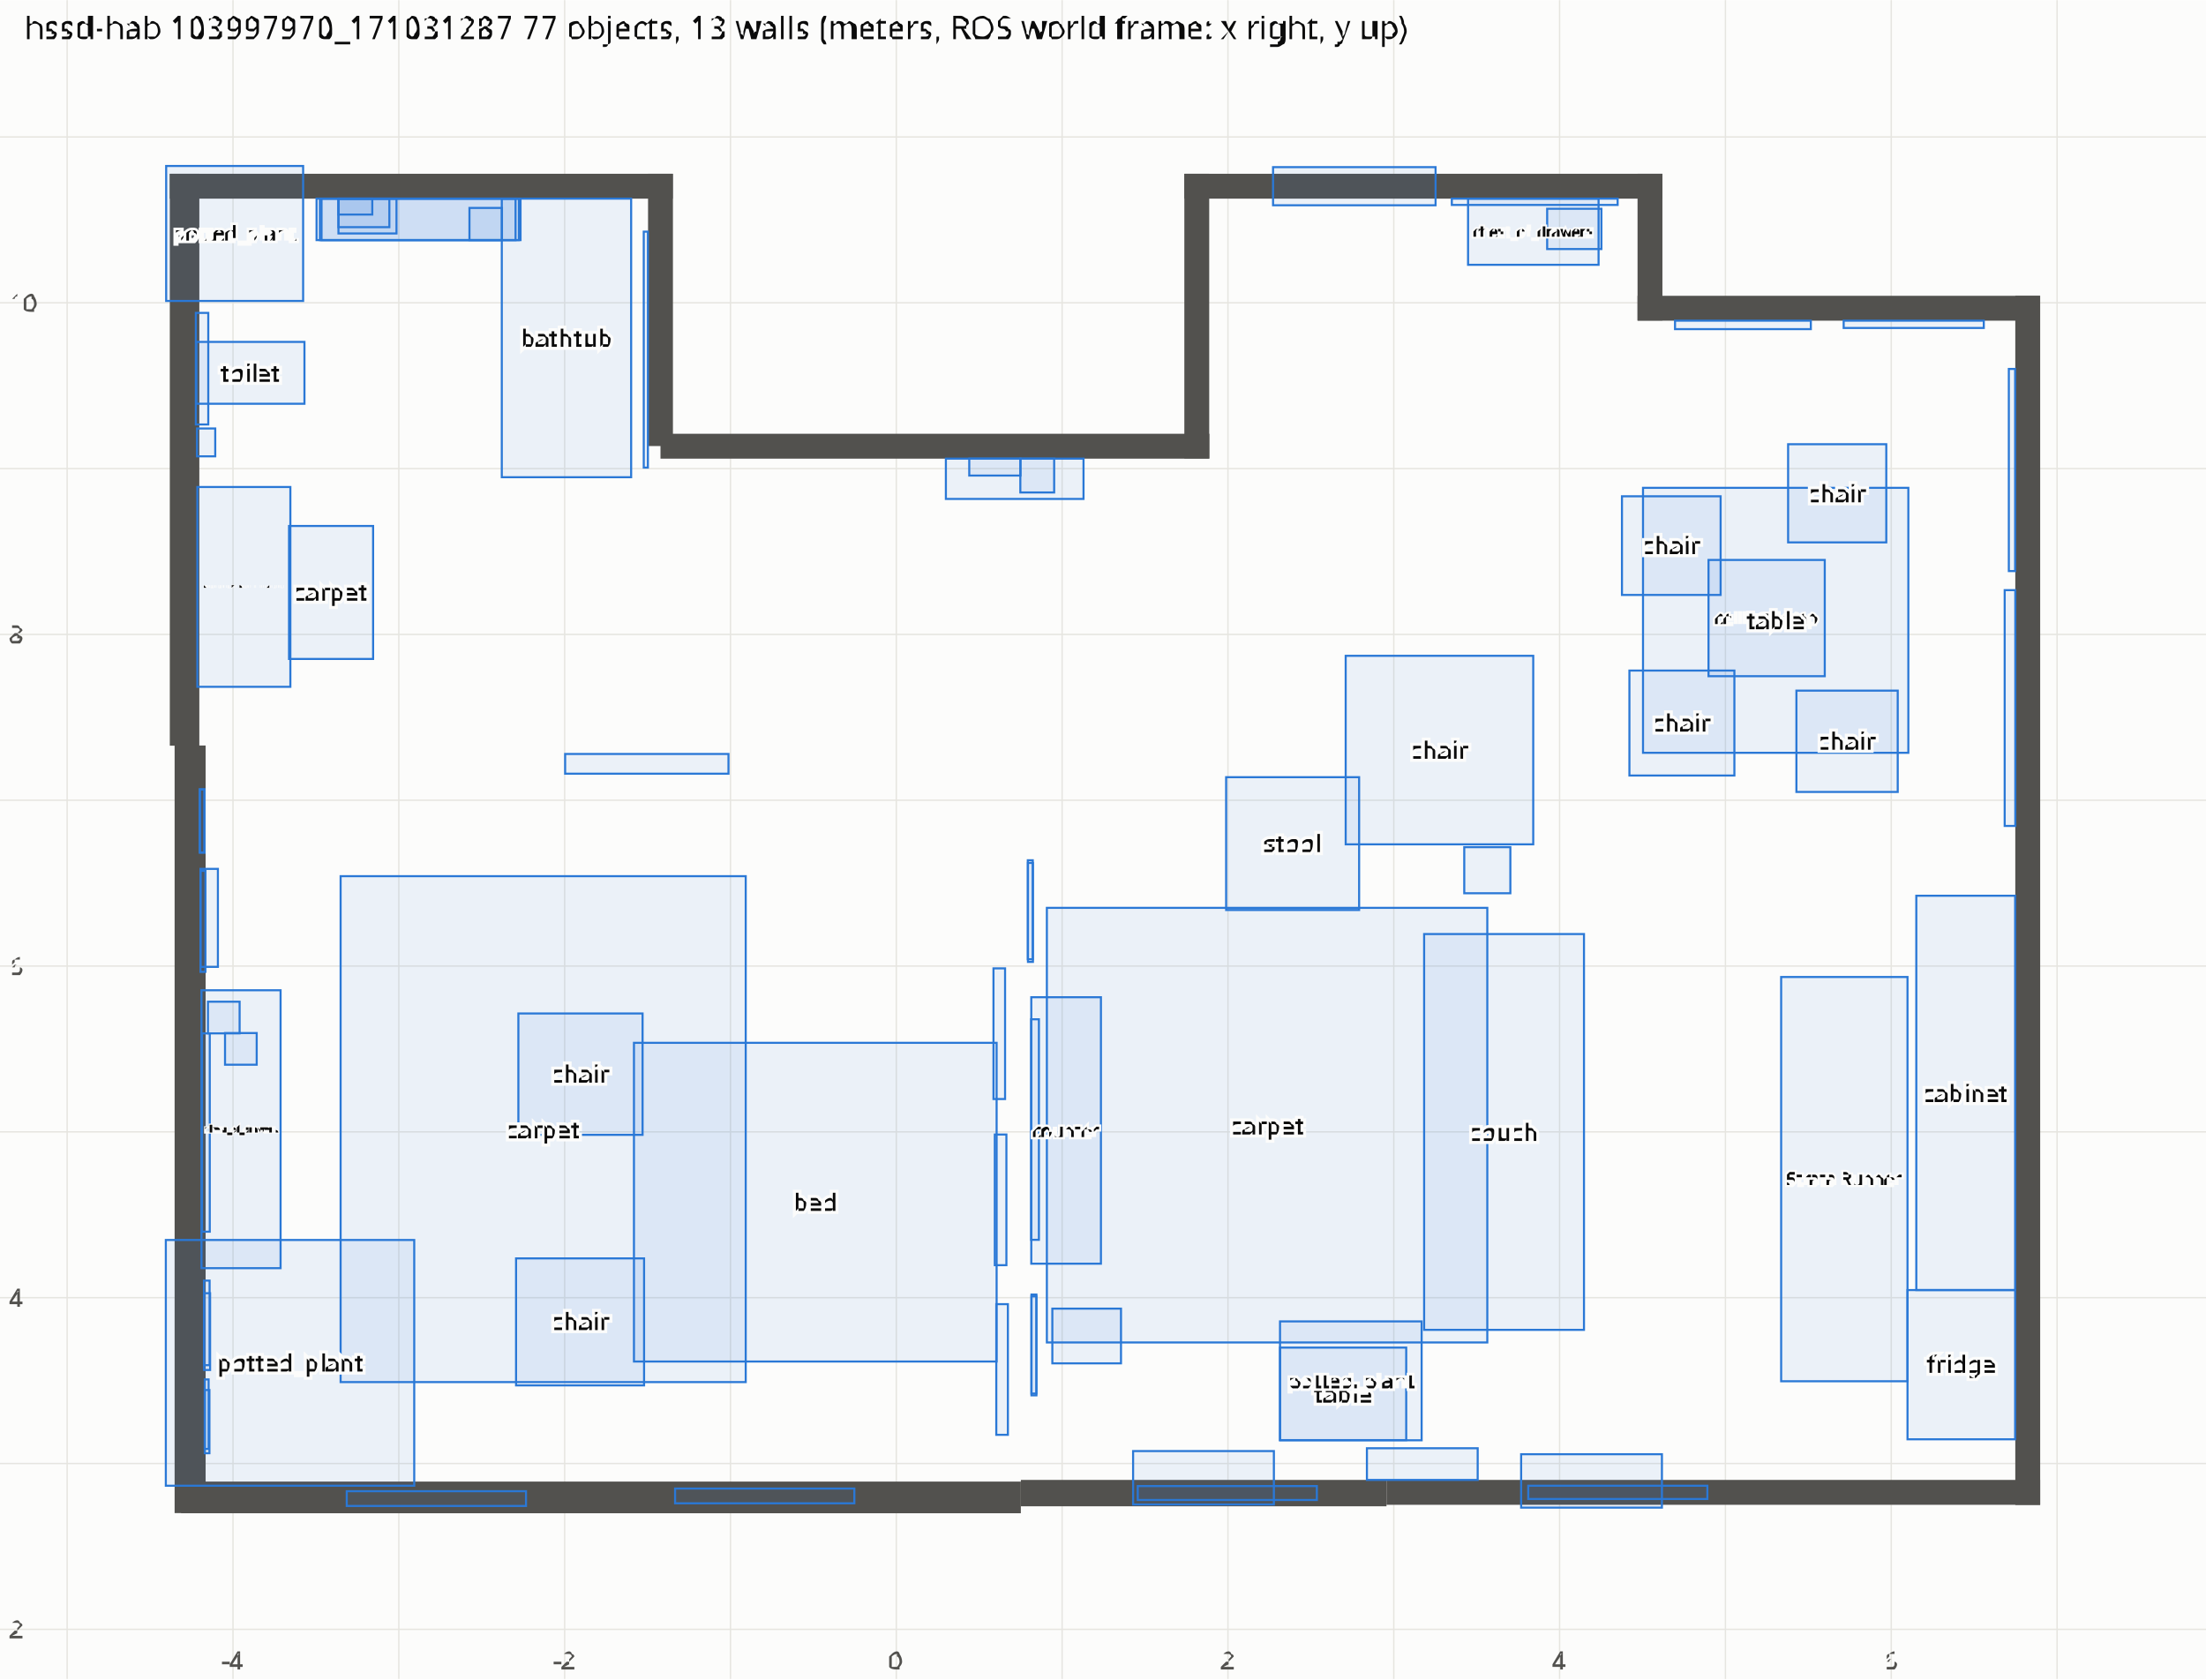
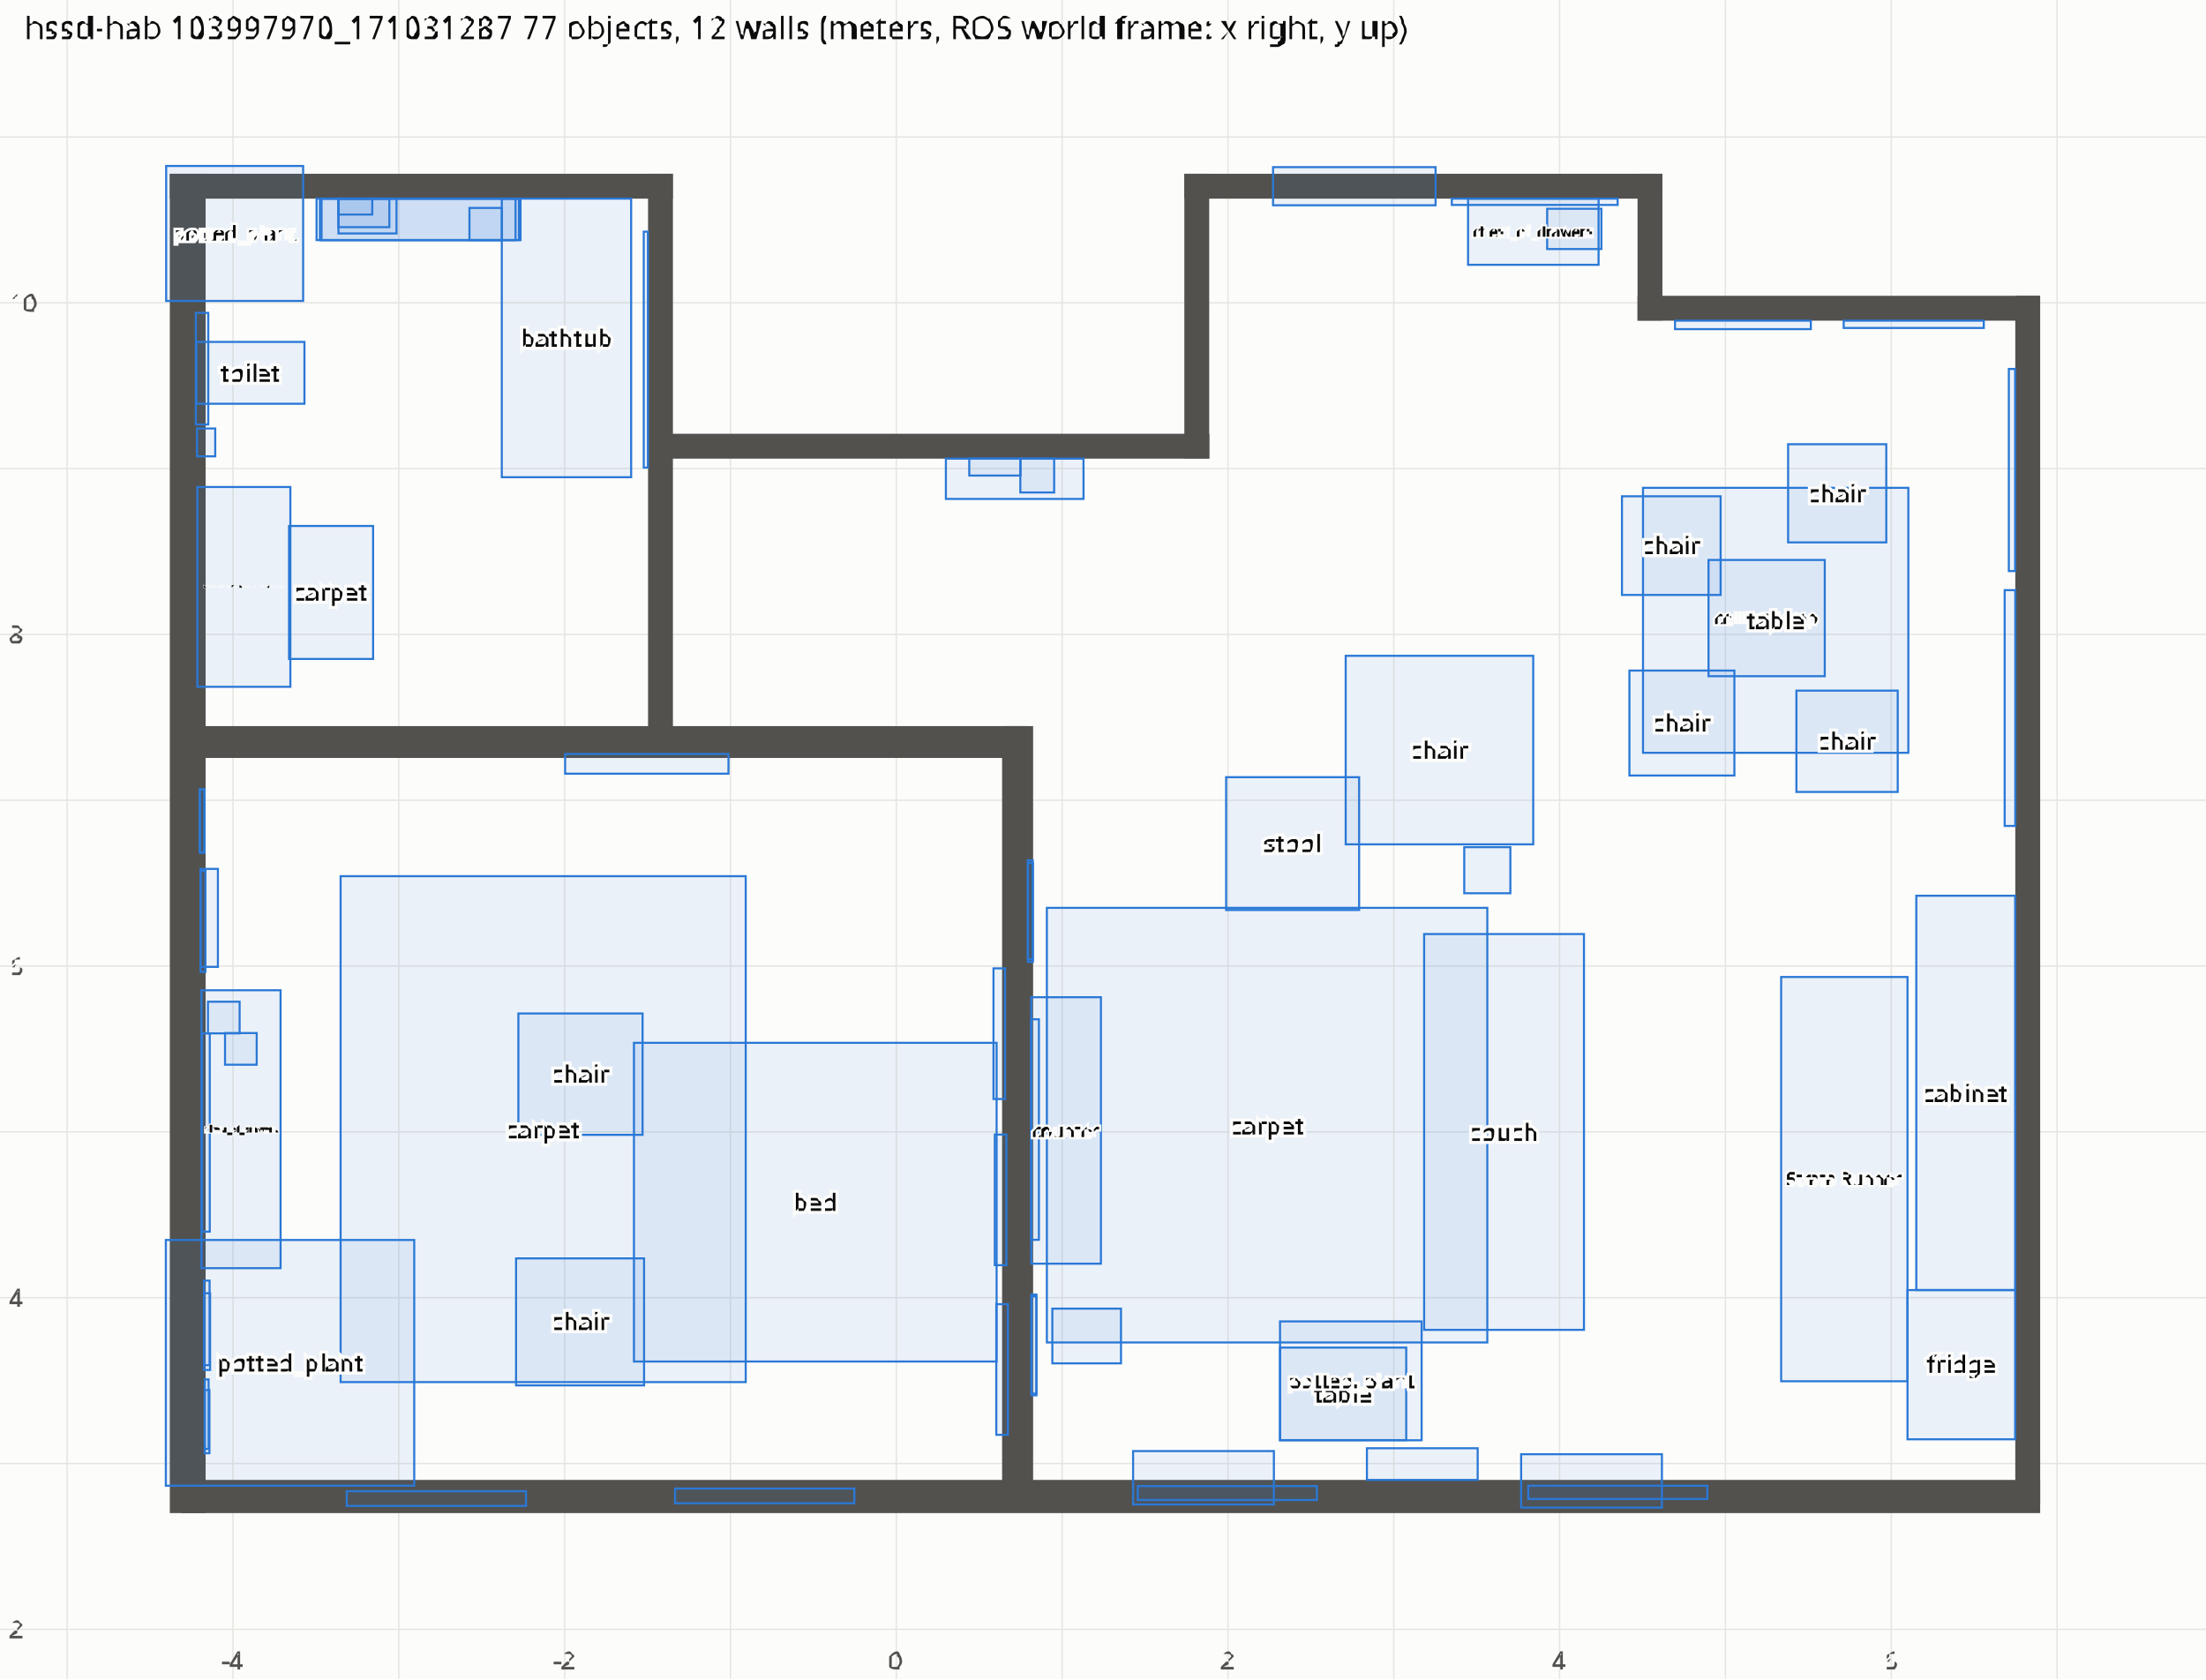
<svg xmlns="http://www.w3.org/2000/svg" width="1600" height="1218" viewBox="-5.405 -11.825 13.303 10.125" font-family="sans-serif">
  <rect x="-5.405" y="-11.825" width="13.303" height="10.125" fill="#fcfcfb" />
  <line x1="-6" y1="-11.825" x2="-6" y2="-1.701" stroke="#e6e5e0" stroke-width="1" vector-effect="non-scaling-stroke" />
  <text x="-6" y="-1.760" font-size="0.148" fill="#52514e" text-anchor="middle">-6</text>
  <line x1="-5" y1="-11.825" x2="-5" y2="-1.701" stroke="#e6e5e0" stroke-width="1" vector-effect="non-scaling-stroke" />
  <line x1="-4" y1="-11.825" x2="-4" y2="-1.701" stroke="#e6e5e0" stroke-width="1" vector-effect="non-scaling-stroke" />
  <text x="-4" y="-1.760" font-size="0.148" fill="#52514e" text-anchor="middle">-4</text>
  <line x1="-3" y1="-11.825" x2="-3" y2="-1.701" stroke="#e6e5e0" stroke-width="1" vector-effect="non-scaling-stroke" />
  <line x1="-2" y1="-11.825" x2="-2" y2="-1.701" stroke="#e6e5e0" stroke-width="1" vector-effect="non-scaling-stroke" />
  <text x="-2" y="-1.760" font-size="0.148" fill="#52514e" text-anchor="middle">-2</text>
  <line x1="-1" y1="-11.825" x2="-1" y2="-1.701" stroke="#e6e5e0" stroke-width="1" vector-effect="non-scaling-stroke" />
  <line x1="0" y1="-11.825" x2="0" y2="-1.701" stroke="#e6e5e0" stroke-width="1" vector-effect="non-scaling-stroke" />
  <text x="0" y="-1.760" font-size="0.148" fill="#52514e" text-anchor="middle">0</text>
  <line x1="1" y1="-11.825" x2="1" y2="-1.701" stroke="#e6e5e0" stroke-width="1" vector-effect="non-scaling-stroke" />
  <line x1="2" y1="-11.825" x2="2" y2="-1.701" stroke="#e6e5e0" stroke-width="1" vector-effect="non-scaling-stroke" />
  <text x="2" y="-1.760" font-size="0.148" fill="#52514e" text-anchor="middle">2</text>
  <line x1="3" y1="-11.825" x2="3" y2="-1.701" stroke="#e6e5e0" stroke-width="1" vector-effect="non-scaling-stroke" />
  <line x1="4" y1="-11.825" x2="4" y2="-1.701" stroke="#e6e5e0" stroke-width="1" vector-effect="non-scaling-stroke" />
  <text x="4" y="-1.760" font-size="0.148" fill="#52514e" text-anchor="middle">4</text>
  <line x1="5" y1="-11.825" x2="5" y2="-1.701" stroke="#e6e5e0" stroke-width="1" vector-effect="non-scaling-stroke" />
  <line x1="6" y1="-11.825" x2="6" y2="-1.701" stroke="#e6e5e0" stroke-width="1" vector-effect="non-scaling-stroke" />
  <text x="6" y="-1.760" font-size="0.148" fill="#52514e" text-anchor="middle">6</text>
  <line x1="7" y1="-11.825" x2="7" y2="-1.701" stroke="#e6e5e0" stroke-width="1" vector-effect="non-scaling-stroke" />
  <line x1="8" y1="-11.825" x2="8" y2="-1.701" stroke="#e6e5e0" stroke-width="1" vector-effect="non-scaling-stroke" />
  <text x="8" y="-1.760" font-size="0.148" fill="#52514e" text-anchor="middle">8</text>
  <line x1="-5.405" y1="0" x2="7.898" y2="0" stroke="#e6e5e0" stroke-width="1" vector-effect="non-scaling-stroke" />
  <text x="-5.346" y="0.052" font-size="0.148" fill="#52514e">0</text>
  <line x1="-5.405" y1="-1" x2="7.898" y2="-1" stroke="#e6e5e0" stroke-width="1" vector-effect="non-scaling-stroke" />
  <line x1="-5.405" y1="-2" x2="7.898" y2="-2" stroke="#e6e5e0" stroke-width="1" vector-effect="non-scaling-stroke" />
  <text x="-5.346" y="-1.948" font-size="0.148" fill="#52514e">2</text>
  <line x1="-5.405" y1="-3" x2="7.898" y2="-3" stroke="#e6e5e0" stroke-width="1" vector-effect="non-scaling-stroke" />
  <line x1="-5.405" y1="-4" x2="7.898" y2="-4" stroke="#e6e5e0" stroke-width="1" vector-effect="non-scaling-stroke" />
  <text x="-5.346" y="-3.948" font-size="0.148" fill="#52514e">4</text>
  <line x1="-5.405" y1="-5" x2="7.898" y2="-5" stroke="#e6e5e0" stroke-width="1" vector-effect="non-scaling-stroke" />
  <line x1="-5.405" y1="-6" x2="7.898" y2="-6" stroke="#e6e5e0" stroke-width="1" vector-effect="non-scaling-stroke" />
  <text x="-5.346" y="-5.948" font-size="0.148" fill="#52514e">6</text>
  <line x1="-5.405" y1="-7" x2="7.898" y2="-7" stroke="#e6e5e0" stroke-width="1" vector-effect="non-scaling-stroke" />
  <line x1="-5.405" y1="-8" x2="7.898" y2="-8" stroke="#e6e5e0" stroke-width="1" vector-effect="non-scaling-stroke" />
  <text x="-5.346" y="-7.948" font-size="0.148" fill="#52514e">8</text>
  <line x1="-5.405" y1="-9" x2="7.898" y2="-9" stroke="#e6e5e0" stroke-width="1" vector-effect="non-scaling-stroke" />
  <line x1="-5.405" y1="-10" x2="7.898" y2="-10" stroke="#e6e5e0" stroke-width="1" vector-effect="non-scaling-stroke" />
  <text x="-5.346" y="-9.948" font-size="0.148" fill="#52514e">10</text>
  <line x1="-5.405" y1="-11" x2="7.898" y2="-11" stroke="#e6e5e0" stroke-width="1" vector-effect="non-scaling-stroke" />
  <line x1="-5.405" y1="-12" x2="7.898" y2="-12" stroke="#e6e5e0" stroke-width="1" vector-effect="non-scaling-stroke" />
  <text x="-5.346" y="-11.948" font-size="0.148" fill="#52514e">12</text>
+   <rect x="-4.381" y="-10.778" width="0.216" height="8.077" fill="#52514e" />
+   <rect x="-4.381" y="-10.778" width="3.033" height="0.150" fill="#52514e" />
+   <rect x="-4.313" y="-2.901" width="11.211" height="0.200" fill="#52514e" />
+   <rect x="-4.277" y="-7.447" width="5.064" height="0.192" fill="#52514e" />
+   <rect x="-1.497" y="-10.778" width="0.150" height="3.424" fill="#52514e" />
+   <rect x="-1.422" y="-9.210" width="3.310" height="0.150" fill="#52514e" />
+   <rect x="0.638" y="-7.447" width="0.187" height="4.630" fill="#52514e" />
+   <rect x="1.737" y="-10.778" width="0.150" height="1.717" fill="#52514e" />
  <rect x="1.737" y="-10.778" width="2.883" height="0.150" fill="#52514e" />
+   <rect x="4.470" y="-10.042" width="2.427" height="0.150" fill="#52514e" />
  <rect x="4.470" y="-10.778" width="0.150" height="0.885" fill="#52514e" />
-   <rect x="-4.381" y="-10.778" width="3.033" height="0.150" fill="#52514e" />
-   <rect x="-1.497" y="-10.778" width="0.150" height="1.642" fill="#52514e" />
-   <rect x="-4.381" y="-10.778" width="0.178" height="3.449" fill="#52514e" />
-   <rect x="-4.352" y="-7.330" width="0.187" height="4.629" fill="#52514e" />
-   <rect x="4.470" y="-10.042" width="2.427" height="0.150" fill="#52514e" />
  <rect x="6.748" y="-10.042" width="0.150" height="7.292" fill="#52514e" />
-   <rect x="1.737" y="-10.778" width="0.150" height="1.717" fill="#52514e" />
-   <rect x="2.956" y="-2.901" width="3.942" height="0.150" fill="#52514e" />
-   <rect x="-4.313" y="-2.891" width="5.064" height="0.191" fill="#52514e" />
-   <rect x="0.751" y="-2.901" width="2.205" height="0.159" fill="#52514e" />
-   <rect x="-1.422" y="-9.210" width="3.310" height="0.150" fill="#52514e" />
  <rect x="5.336" y="-5.934" width="0.762" height="2.438" fill="#2a78d6" fill-opacity="0.08" stroke="#2a78d6" stroke-width="1.5" vector-effect="non-scaling-stroke" />
  <rect x="6.151" y="-6.424" width="0.596" height="2.378" fill="#2a78d6" fill-opacity="0.08" stroke="#2a78d6" stroke-width="1.5" vector-effect="non-scaling-stroke" />
  <rect x="-1.997" y="-7.279" width="0.985" height="0.119" fill="#2a78d6" fill-opacity="0.08" stroke="#2a78d6" stroke-width="1.5" vector-effect="non-scaling-stroke" />
  <rect x="1.989" y="-7.139" width="0.802" height="0.801" fill="#2a78d6" fill-opacity="0.08" stroke="#2a78d6" stroke-width="1.5" vector-effect="non-scaling-stroke" />
  <rect x="3.448" y="-10.628" width="0.787" height="0.399" fill="#2a78d6" fill-opacity="0.08" stroke="#2a78d6" stroke-width="1.5" vector-effect="non-scaling-stroke" />
  <rect x="-4.048" y="-5.596" width="0.191" height="0.191" fill="#2a78d6" fill-opacity="0.08" stroke="#2a78d6" stroke-width="1.5" vector-effect="non-scaling-stroke" />
  <rect x="-4.170" y="-3.443" width="0.028" height="0.381" fill="#2a78d6" fill-opacity="0.08" stroke="#2a78d6" stroke-width="1.5" vector-effect="non-scaling-stroke" />
  <rect x="-4.224" y="-9.939" width="0.075" height="0.673" fill="#2a78d6" fill-opacity="0.08" stroke="#2a78d6" stroke-width="1.5" vector-effect="non-scaling-stroke" />
  <rect x="6.098" y="-4.046" width="0.649" height="0.900" fill="#2a78d6" fill-opacity="0.08" stroke="#2a78d6" stroke-width="1.5" vector-effect="non-scaling-stroke" />
  <rect x="0.299" y="-9.060" width="0.830" height="0.243" fill="#2a78d6" fill-opacity="0.08" stroke="#2a78d6" stroke-width="1.5" vector-effect="non-scaling-stroke" />
  <rect x="-4.175" y="-4.103" width="0.034" height="0.510" fill="#2a78d6" fill-opacity="0.08" stroke="#2a78d6" stroke-width="1.5" vector-effect="non-scaling-stroke" />
  <rect x="-3.364" y="-10.628" width="0.204" height="0.096" fill="#2a78d6" fill-opacity="0.08" stroke="#2a78d6" stroke-width="1.5" vector-effect="non-scaling-stroke" />
  <rect x="-3.351" y="-6.542" width="2.443" height="3.051" fill="#2a78d6" fill-opacity="0.08" stroke="#2a78d6" stroke-width="1.5" vector-effect="non-scaling-stroke" />
  <rect x="3.425" y="-6.717" width="0.278" height="0.278" fill="#2a78d6" fill-opacity="0.08" stroke="#2a78d6" stroke-width="1.5" vector-effect="non-scaling-stroke" />
  <rect x="6.684" y="-8.267" width="0.064" height="1.422" fill="#2a78d6" fill-opacity="0.08" stroke="#2a78d6" stroke-width="1.5" vector-effect="non-scaling-stroke" />
  <rect x="3.183" y="-6.193" width="0.964" height="2.387" fill="#2a78d6" fill-opacity="0.08" stroke="#2a78d6" stroke-width="1.5" vector-effect="non-scaling-stroke" />
  <rect x="-4.170" y="-3.507" width="0.023" height="0.419" fill="#2a78d6" fill-opacity="0.08" stroke="#2a78d6" stroke-width="1.5" vector-effect="non-scaling-stroke" />
  <rect x="5.713" y="-9.892" width="0.845" height="0.044" fill="#2a78d6" fill-opacity="0.08" stroke="#2a78d6" stroke-width="1.5" vector-effect="non-scaling-stroke" />
  <rect x="-4.196" y="-6.574" width="0.030" height="0.609" fill="#2a78d6" fill-opacity="0.08" stroke="#2a78d6" stroke-width="1.5" vector-effect="non-scaling-stroke" />
  <rect x="0.603" y="-3.961" width="0.070" height="0.788" fill="#2a78d6" fill-opacity="0.08" stroke="#2a78d6" stroke-width="1.5" vector-effect="non-scaling-stroke" />
  <rect x="0.586" y="-5.986" width="0.070" height="0.788" fill="#2a78d6" fill-opacity="0.08" stroke="#2a78d6" stroke-width="1.5" vector-effect="non-scaling-stroke" />
  <rect x="-3.364" y="-10.628" width="0.350" height="0.210" fill="#2a78d6" fill-opacity="0.08" stroke="#2a78d6" stroke-width="1.5" vector-effect="non-scaling-stroke" />
  <rect x="3.925" y="-10.567" width="0.327" height="0.243" fill="#2a78d6" fill-opacity="0.08" stroke="#2a78d6" stroke-width="1.5" vector-effect="non-scaling-stroke" />
  <rect x="-3.662" y="-8.654" width="0.507" height="0.802" fill="#2a78d6" fill-opacity="0.08" stroke="#2a78d6" stroke-width="1.5" vector-effect="non-scaling-stroke" />
  <rect x="-1.523" y="-10.429" width="0.025" height="1.423" fill="#2a78d6" fill-opacity="0.08" stroke="#2a78d6" stroke-width="1.5" vector-effect="non-scaling-stroke" />
  <rect x="-4.200" y="-7.065" width="0.028" height="0.381" fill="#2a78d6" fill-opacity="0.08" stroke="#2a78d6" stroke-width="1.5" vector-effect="non-scaling-stroke" />
  <rect x="-4.215" y="-8.889" width="0.561" height="1.205" fill="#2a78d6" fill-opacity="0.08" stroke="#2a78d6" stroke-width="1.5" vector-effect="non-scaling-stroke" />
  <rect x="3.350" y="-10.628" width="1.000" height="0.038" fill="#2a78d6" fill-opacity="0.08" stroke="#2a78d6" stroke-width="1.5" vector-effect="non-scaling-stroke" />
  <rect x="0.813" y="-5.679" width="0.047" height="1.330" fill="#2a78d6" fill-opacity="0.08" stroke="#2a78d6" stroke-width="1.5" vector-effect="non-scaling-stroke" />
  <rect x="3.768" y="-3.056" width="0.849" height="0.322" fill="#2a78d6" fill-opacity="0.08" stroke="#2a78d6" stroke-width="1.5" vector-effect="non-scaling-stroke" />
  <rect x="1.428" y="-3.075" width="0.849" height="0.322" fill="#2a78d6" fill-opacity="0.08" stroke="#2a78d6" stroke-width="1.5" vector-effect="non-scaling-stroke" />
  <rect x="-2.574" y="-10.572" width="0.196" height="0.194" fill="#2a78d6" fill-opacity="0.08" stroke="#2a78d6" stroke-width="1.5" vector-effect="non-scaling-stroke" />
  <rect x="0.440" y="-9.060" width="0.309" height="0.102" fill="#2a78d6" fill-opacity="0.08" stroke="#2a78d6" stroke-width="1.5" vector-effect="non-scaling-stroke" />
  <rect x="4.696" y="-9.892" width="0.819" height="0.051" fill="#2a78d6" fill-opacity="0.08" stroke="#2a78d6" stroke-width="1.5" vector-effect="non-scaling-stroke" />
  <rect x="4.898" y="-8.449" width="0.701" height="0.701" fill="#2a78d6" fill-opacity="0.08" stroke="#2a78d6" stroke-width="1.5" vector-effect="non-scaling-stroke" />
  <rect x="0.794" y="-6.622" width="0.030" height="0.597" fill="#2a78d6" fill-opacity="0.08" stroke="#2a78d6" stroke-width="1.5" vector-effect="non-scaling-stroke" />
  <rect x="0.748" y="-9.060" width="0.204" height="0.204" fill="#2a78d6" fill-opacity="0.08" stroke="#2a78d6" stroke-width="1.5" vector-effect="non-scaling-stroke" />
  <rect x="5.378" y="-9.147" width="0.592" height="0.592" fill="#2a78d6" fill-opacity="0.08" stroke="#2a78d6" stroke-width="1.5" vector-effect="non-scaling-stroke" />
  <rect x="4.421" y="-7.782" width="0.633" height="0.633" fill="#2a78d6" fill-opacity="0.08" stroke="#2a78d6" stroke-width="1.5" vector-effect="non-scaling-stroke" />
  <rect x="4.376" y="-8.833" width="0.595" height="0.595" fill="#2a78d6" fill-opacity="0.08" stroke="#2a78d6" stroke-width="1.5" vector-effect="non-scaling-stroke" />
  <rect x="5.428" y="-7.661" width="0.611" height="0.611" fill="#2a78d6" fill-opacity="0.08" stroke="#2a78d6" stroke-width="1.5" vector-effect="non-scaling-stroke" />
  <rect x="-2.379" y="-10.628" width="0.780" height="1.680" fill="#2a78d6" fill-opacity="0.08" stroke="#2a78d6" stroke-width="1.5" vector-effect="non-scaling-stroke" />
  <rect x="0.908" y="-6.351" width="2.656" height="2.621" fill="#2a78d6" fill-opacity="0.08" stroke="#2a78d6" stroke-width="1.5" vector-effect="non-scaling-stroke" />
  <rect x="4.503" y="-8.884" width="1.600" height="1.598" fill="#2a78d6" fill-opacity="0.08" stroke="#2a78d6" stroke-width="1.5" vector-effect="non-scaling-stroke" />
  <rect x="-1.582" y="-5.537" width="2.187" height="1.922" fill="#2a78d6" fill-opacity="0.08" stroke="#2a78d6" stroke-width="1.5" vector-effect="non-scaling-stroke" />
  <rect x="-4.217" y="-9.242" width="0.110" height="0.168" fill="#2a78d6" fill-opacity="0.08" stroke="#2a78d6" stroke-width="1.5" vector-effect="non-scaling-stroke" />
  <rect x="-2.279" y="-5.714" width="0.749" height="0.732" fill="#2a78d6" fill-opacity="0.08" stroke="#2a78d6" stroke-width="1.5" vector-effect="non-scaling-stroke" />
  <rect x="-2.293" y="-4.237" width="0.772" height="0.766" fill="#2a78d6" fill-opacity="0.08" stroke="#2a78d6" stroke-width="1.5" vector-effect="non-scaling-stroke" />
  <rect x="0.793" y="-6.638" width="0.030" height="0.597" fill="#2a78d6" fill-opacity="0.08" stroke="#2a78d6" stroke-width="1.5" vector-effect="non-scaling-stroke" />
  <rect x="-4.174" y="-4.027" width="0.036" height="0.463" fill="#2a78d6" fill-opacity="0.08" stroke="#2a78d6" stroke-width="1.5" vector-effect="non-scaling-stroke" />
  <rect x="-4.403" y="-10.825" width="0.826" height="0.814" fill="#2a78d6" fill-opacity="0.08" stroke="#2a78d6" stroke-width="1.5" vector-effect="non-scaling-stroke" />
  <rect x="-4.405" y="-4.348" width="1.498" height="1.482" fill="#2a78d6" fill-opacity="0.08" stroke="#2a78d6" stroke-width="1.5" vector-effect="non-scaling-stroke" />
  <rect x="2.838" y="-3.092" width="0.668" height="0.191" fill="#2a78d6" fill-opacity="0.08" stroke="#2a78d6" stroke-width="1.5" vector-effect="non-scaling-stroke" />
  <rect x="2.314" y="-3.699" width="0.761" height="0.558" fill="#2a78d6" fill-opacity="0.08" stroke="#2a78d6" stroke-width="1.5" vector-effect="non-scaling-stroke" />
  <rect x="-4.221" y="-9.764" width="0.652" height="0.373" fill="#2a78d6" fill-opacity="0.08" stroke="#2a78d6" stroke-width="1.5" vector-effect="non-scaling-stroke" />
  <rect x="-3.364" y="-10.628" width="0.307" height="0.172" fill="#2a78d6" fill-opacity="0.08" stroke="#2a78d6" stroke-width="1.5" vector-effect="non-scaling-stroke" />
  <rect x="-4.196" y="-6.586" width="0.105" height="0.591" fill="#2a78d6" fill-opacity="0.08" stroke="#2a78d6" stroke-width="1.5" vector-effect="non-scaling-stroke" />
  <rect x="-4.200" y="-7.066" width="0.028" height="0.381" fill="#2a78d6" fill-opacity="0.08" stroke="#2a78d6" stroke-width="1.5" vector-effect="non-scaling-stroke" />
  <rect x="-3.476" y="-10.628" width="1.200" height="0.250" fill="#2a78d6" fill-opacity="0.08" stroke="#2a78d6" stroke-width="1.5" vector-effect="non-scaling-stroke" />
  <rect x="-3.466" y="-10.628" width="1.200" height="0.250" fill="#2a78d6" fill-opacity="0.08" stroke="#2a78d6" stroke-width="1.5" vector-effect="non-scaling-stroke" />
  <rect x="-3.496" y="-10.628" width="1.200" height="0.250" fill="#2a78d6" fill-opacity="0.08" stroke="#2a78d6" stroke-width="1.5" vector-effect="non-scaling-stroke" />
  <rect x="-4.187" y="-5.594" width="0.047" height="1.196" fill="#2a78d6" fill-opacity="0.08" stroke="#2a78d6" stroke-width="1.5" vector-effect="non-scaling-stroke" />
  <rect x="0.941" y="-3.934" width="0.414" height="0.330" fill="#2a78d6" fill-opacity="0.08" stroke="#2a78d6" stroke-width="1.5" vector-effect="non-scaling-stroke" />
  <rect x="-4.190" y="-5.854" width="0.477" height="1.676" fill="#2a78d6" fill-opacity="0.08" stroke="#2a78d6" stroke-width="1.5" vector-effect="non-scaling-stroke" />
  <rect x="2.710" y="-7.871" width="1.131" height="1.137" fill="#2a78d6" fill-opacity="0.08" stroke="#2a78d6" stroke-width="1.5" vector-effect="non-scaling-stroke" />
  <rect x="0.814" y="-5.812" width="0.420" height="1.607" fill="#2a78d6" fill-opacity="0.08" stroke="#2a78d6" stroke-width="1.5" vector-effect="non-scaling-stroke" />
  <rect x="6.709" y="-9.601" width="0.038" height="1.219" fill="#2a78d6" fill-opacity="0.08" stroke="#2a78d6" stroke-width="1.5" vector-effect="non-scaling-stroke" />
  <rect x="2.314" y="-3.857" width="0.854" height="0.717" fill="#2a78d6" fill-opacity="0.08" stroke="#2a78d6" stroke-width="1.5" vector-effect="non-scaling-stroke" />
  <rect x="0.815" y="-4.008" width="0.030" height="0.597" fill="#2a78d6" fill-opacity="0.08" stroke="#2a78d6" stroke-width="1.5" vector-effect="non-scaling-stroke" />
  <rect x="0.815" y="-4.019" width="0.030" height="0.597" fill="#2a78d6" fill-opacity="0.08" stroke="#2a78d6" stroke-width="1.5" vector-effect="non-scaling-stroke" />
  <rect x="0.594" y="-4.984" width="0.070" height="0.788" fill="#2a78d6" fill-opacity="0.08" stroke="#2a78d6" stroke-width="1.5" vector-effect="non-scaling-stroke" />
  <rect x="-4.151" y="-5.785" width="0.191" height="0.191" fill="#2a78d6" fill-opacity="0.08" stroke="#2a78d6" stroke-width="1.5" vector-effect="non-scaling-stroke" />
  <rect x="2.272" y="-10.818" width="0.980" height="0.230" fill="#2a78d6" fill-opacity="0.08" stroke="#2a78d6" stroke-width="1.5" vector-effect="non-scaling-stroke" />
  <rect x="3.811" y="-2.866" width="1.080" height="0.080" fill="#2a78d6" fill-opacity="0.08" stroke="#2a78d6" stroke-width="1.5" vector-effect="non-scaling-stroke" />
  <rect x="-1.334" y="-2.849" width="1.081" height="0.089" fill="#2a78d6" fill-opacity="0.08" stroke="#2a78d6" stroke-width="1.5" vector-effect="non-scaling-stroke" />
  <rect x="-3.314" y="-2.833" width="1.081" height="0.089" fill="#2a78d6" fill-opacity="0.08" stroke="#2a78d6" stroke-width="1.5" vector-effect="non-scaling-stroke" />
  <rect x="1.456" y="-2.864" width="1.080" height="0.084" fill="#2a78d6" fill-opacity="0.08" stroke="#2a78d6" stroke-width="1.5" vector-effect="non-scaling-stroke" />
  <text x="5.717" y="-4.714" font-size="0.106" fill="#0b0b0b" text-anchor="middle" dominant-baseline="middle" paint-order="stroke" stroke="#fcfcfb" stroke-width="0.026">Strata Runner</text>
  <text x="6.449" y="-5.235" font-size="0.148" fill="#0b0b0b" text-anchor="middle" dominant-baseline="middle" paint-order="stroke" stroke="#fcfcfb" stroke-width="0.037">cabinet</text>
  <text x="2.390" y="-6.738" font-size="0.148" fill="#0b0b0b" text-anchor="middle" dominant-baseline="middle" paint-order="stroke" stroke="#fcfcfb" stroke-width="0.037">stool</text>
  <text x="3.841" y="-10.428" font-size="0.089" fill="#0b0b0b" text-anchor="middle" dominant-baseline="middle" paint-order="stroke" stroke="#fcfcfb" stroke-width="0.022">chest_of_drawers</text>
  <text x="6.423" y="-3.596" font-size="0.148" fill="#0b0b0b" text-anchor="middle" dominant-baseline="middle" paint-order="stroke" stroke="#fcfcfb" stroke-width="0.037">fridge</text>
  <text x="-2.130" y="-5.016" font-size="0.148" fill="#0b0b0b" text-anchor="middle" dominant-baseline="middle" paint-order="stroke" stroke="#fcfcfb" stroke-width="0.037">carpet</text>
  <text x="3.666" y="-4.999" font-size="0.148" fill="#0b0b0b" text-anchor="middle" dominant-baseline="middle" paint-order="stroke" stroke="#fcfcfb" stroke-width="0.037">couch</text>
  <text x="-3.409" y="-8.253" font-size="0.148" fill="#0b0b0b" text-anchor="middle" dominant-baseline="middle" paint-order="stroke" stroke="#fcfcfb" stroke-width="0.037">carpet</text>
  <text x="-3.935" y="-8.286" font-size="0.015" fill="#0b0b0b" text-anchor="middle" dominant-baseline="middle" paint-order="stroke" stroke="#fcfcfb" stroke-width="0.004">Waschplatz/zone lavabo Vanity Pathos 120 x 35 x 55.5 cm schwarz/noir</text>
  <text x="5.248" y="-8.099" font-size="0.105" fill="#0b0b0b" text-anchor="middle" dominant-baseline="middle" paint-order="stroke" stroke="#fcfcfb" stroke-width="0.026">ceiling_lamp</text>
  <text x="5.674" y="-8.851" font-size="0.148" fill="#0b0b0b" text-anchor="middle" dominant-baseline="middle" paint-order="stroke" stroke="#fcfcfb" stroke-width="0.037">chair</text>
  <text x="4.737" y="-7.466" font-size="0.148" fill="#0b0b0b" text-anchor="middle" dominant-baseline="middle" paint-order="stroke" stroke="#fcfcfb" stroke-width="0.037">chair</text>
  <text x="4.673" y="-8.536" font-size="0.148" fill="#0b0b0b" text-anchor="middle" dominant-baseline="middle" paint-order="stroke" stroke="#fcfcfb" stroke-width="0.037">chair</text>
  <text x="5.733" y="-7.356" font-size="0.148" fill="#0b0b0b" text-anchor="middle" dominant-baseline="middle" paint-order="stroke" stroke="#fcfcfb" stroke-width="0.037">chair</text>
  <text x="-1.989" y="-9.788" font-size="0.148" fill="#0b0b0b" text-anchor="middle" dominant-baseline="middle" paint-order="stroke" stroke="#fcfcfb" stroke-width="0.037">bathtub</text>
  <text x="2.237" y="-5.040" font-size="0.148" fill="#0b0b0b" text-anchor="middle" dominant-baseline="middle" paint-order="stroke" stroke="#fcfcfb" stroke-width="0.037">carpet</text>
  <text x="5.303" y="-8.085" font-size="0.148" fill="#0b0b0b" text-anchor="middle" dominant-baseline="middle" paint-order="stroke" stroke="#fcfcfb" stroke-width="0.037">table</text>
  <text x="-0.489" y="-4.576" font-size="0.148" fill="#0b0b0b" text-anchor="middle" dominant-baseline="middle" paint-order="stroke" stroke="#fcfcfb" stroke-width="0.037">bed</text>
  <text x="-1.905" y="-5.348" font-size="0.148" fill="#0b0b0b" text-anchor="middle" dominant-baseline="middle" paint-order="stroke" stroke="#fcfcfb" stroke-width="0.037">chair</text>
  <text x="-1.907" y="-3.854" font-size="0.148" fill="#0b0b0b" text-anchor="middle" dominant-baseline="middle" paint-order="stroke" stroke="#fcfcfb" stroke-width="0.037">chair</text>
  <text x="-3.990" y="-10.418" font-size="0.124" fill="#0b0b0b" text-anchor="middle" dominant-baseline="middle" paint-order="stroke" stroke="#fcfcfb" stroke-width="0.031">potted_plant</text>
  <text x="-3.656" y="-3.607" font-size="0.148" fill="#0b0b0b" text-anchor="middle" dominant-baseline="middle" paint-order="stroke" stroke="#fcfcfb" stroke-width="0.037">potted_plant</text>
  <text x="2.695" y="-3.420" font-size="0.148" fill="#0b0b0b" text-anchor="middle" dominant-baseline="middle" paint-order="stroke" stroke="#fcfcfb" stroke-width="0.037">table</text>
  <text x="-3.895" y="-9.577" font-size="0.148" fill="#0b0b0b" text-anchor="middle" dominant-baseline="middle" paint-order="stroke" stroke="#fcfcfb" stroke-width="0.037">toilet</text>
  <text x="-3.951" y="-5.015" font-size="0.054" fill="#0b0b0b" text-anchor="middle" dominant-baseline="middle" paint-order="stroke" stroke="#fcfcfb" stroke-width="0.013">chest_of_drawers</text>
  <text x="3.275" y="-7.302" font-size="0.148" fill="#0b0b0b" text-anchor="middle" dominant-baseline="middle" paint-order="stroke" stroke="#fcfcfb" stroke-width="0.037">chair</text>
  <text x="1.024" y="-5.009" font-size="0.108" fill="#0b0b0b" text-anchor="middle" dominant-baseline="middle" paint-order="stroke" stroke="#fcfcfb" stroke-width="0.027">counter</text>
  <text x="2.741" y="-3.499" font-size="0.128" fill="#0b0b0b" text-anchor="middle" dominant-baseline="middle" paint-order="stroke" stroke="#fcfcfb" stroke-width="0.032">potted_plant</text>
-   <text x="-5.258" y="-11.589" font-size="0.192" fill="#0b0b0b">hssd-hab 103997970_171031287  77 objects, 13 walls  (meters, ROS world frame: x right, y up)</text>
+   <text x="-5.258" y="-11.589" font-size="0.192" fill="#0b0b0b">hssd-hab 103997970_171031287  77 objects, 12 walls  (meters, ROS world frame: x right, y up)</text>
</svg>
